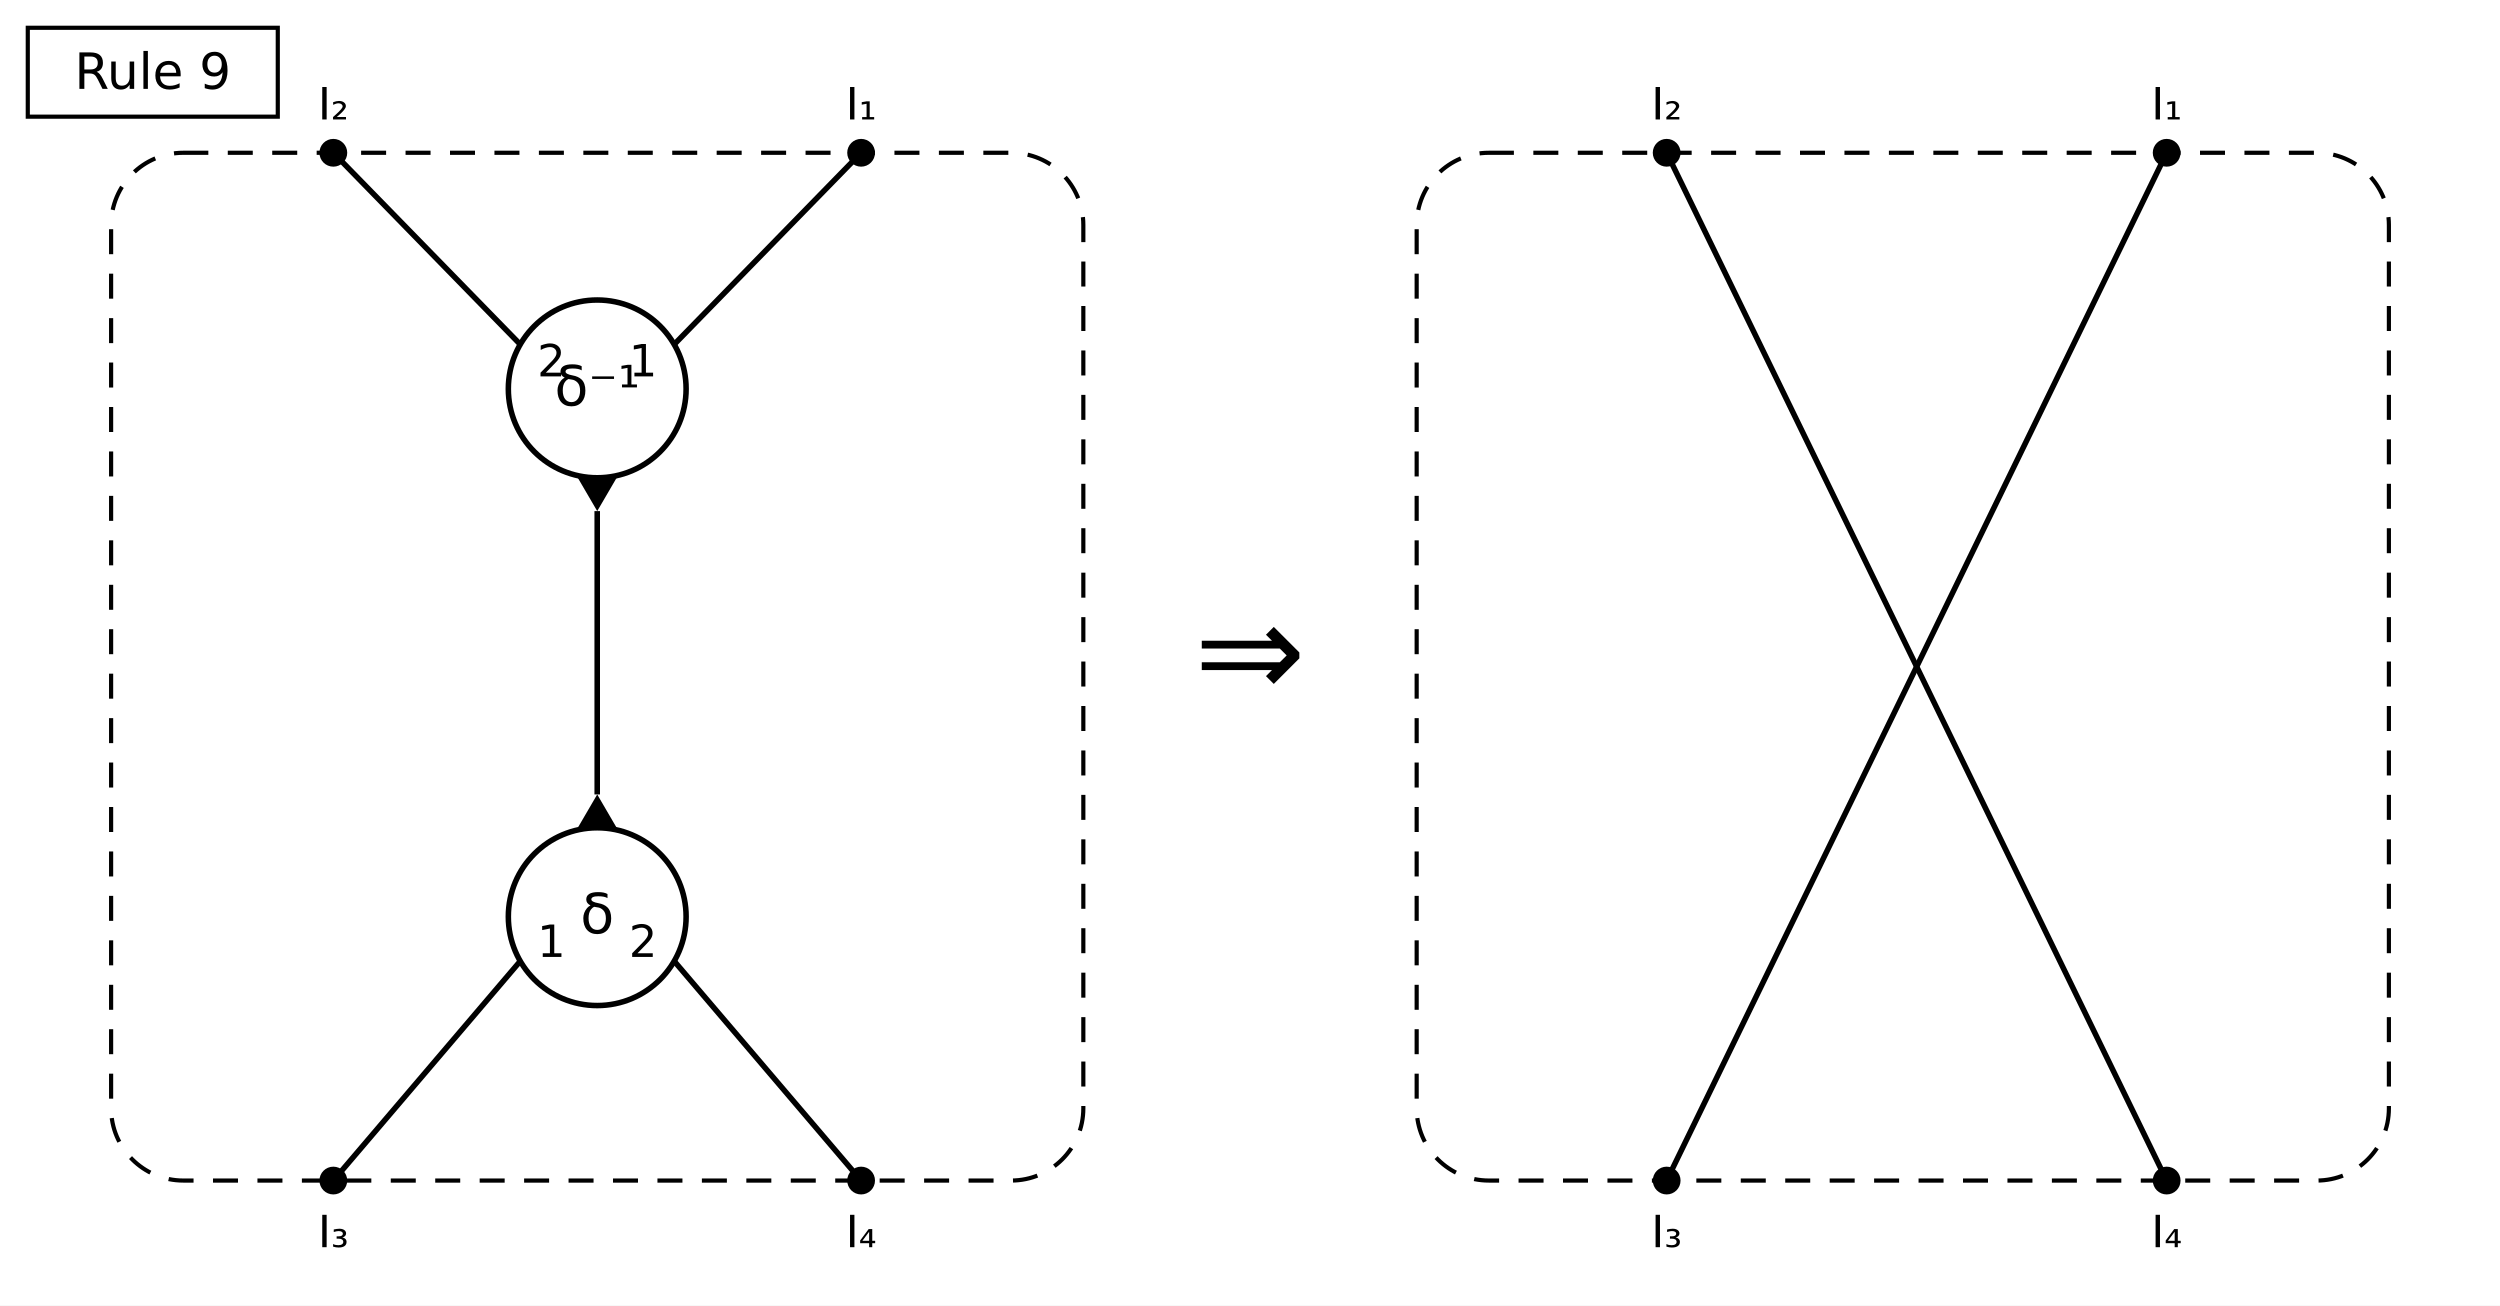
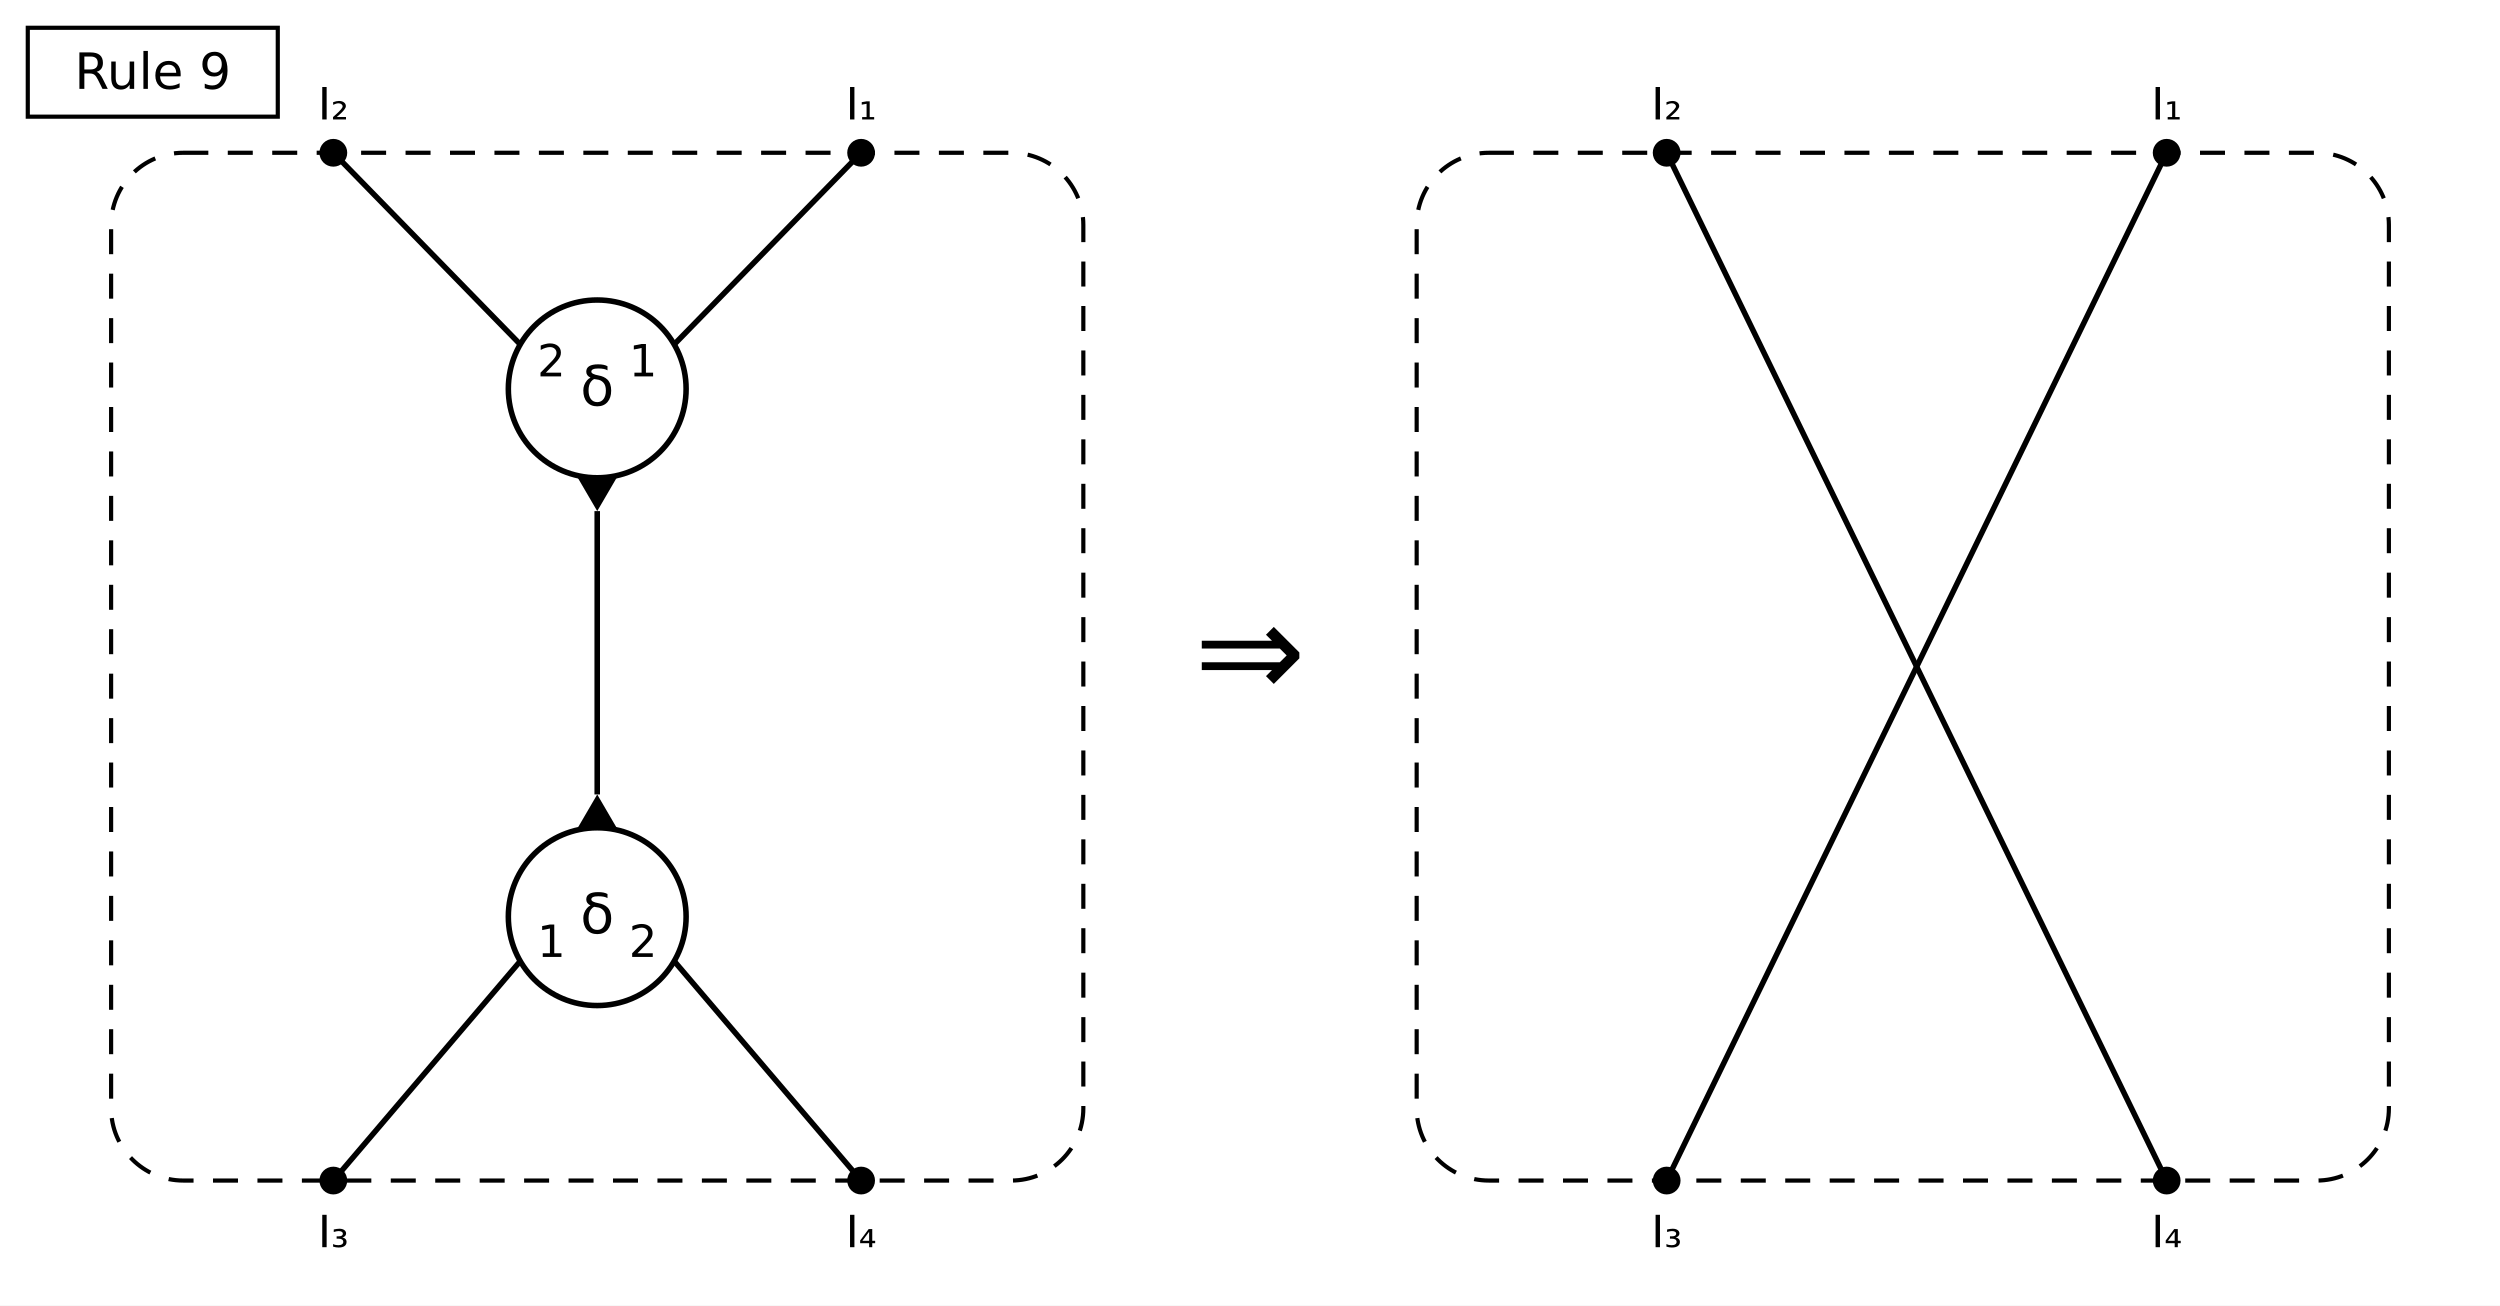
<svg xmlns="http://www.w3.org/2000/svg" width="900" height="470" viewBox="0 0 900 470">
  <rect width="900" height="470" fill="#fff" />
  <rect x="10" y="10" width="90" height="32" fill="#fff" stroke="#000" stroke-width="1.5" />
  <text x="55" y="32" text-anchor="middle" font-family="DejaVu Sans,sans-serif" font-size="18" fill="#000">Rule 9</text>
  <rect x="40" y="55" width="350" height="370" rx="26" ry="26" fill="none" stroke="#000" stroke-width="1.5" stroke-dasharray="9 7" />
  <circle cx="215" cy="140" r="32" fill="#fff" stroke="#000" stroke-width="2" />
-   <text x="215" y="146" text-anchor="middle" font-family="DejaVu Sans,sans-serif" font-size="20" fill="#000">δ⁻¹</text>
+   <text x="215" y="146" text-anchor="middle" font-family="DejaVu Sans,sans-serif" font-size="20" fill="#000">δ</text>
  <polygon points="208,172 222,172 215,184" fill="#000" />
  <text x="231.5" y="135.5" text-anchor="middle" font-family="DejaVu Sans,sans-serif" font-size="16" fill="#000">1</text>
  <text x="198.5" y="135.5" text-anchor="middle" font-family="DejaVu Sans,sans-serif" font-size="16" fill="#000">2</text>
  <circle cx="215" cy="330" r="32" fill="#fff" stroke="#000" stroke-width="2" />
  <text x="215" y="336" text-anchor="middle" font-family="DejaVu Sans,sans-serif" font-size="20" fill="#000">δ</text>
  <polygon points="222,298 208,298 215,286" fill="#000" />
  <text x="198.5" y="344.5" text-anchor="middle" font-family="DejaVu Sans,sans-serif" font-size="16" fill="#000">1</text>
  <text x="231.5" y="344.5" text-anchor="middle" font-family="DejaVu Sans,sans-serif" font-size="16" fill="#000">2</text>
  <polyline points="215,184 215,286" fill="none" stroke="#000" stroke-width="2" />
  <polyline points="242.7,124 310,55" fill="none" stroke="#000" stroke-width="2" />
  <circle cx="310" cy="55" r="5" fill="#000" />
  <text x="310" y="43" text-anchor="middle" font-family="DejaVu Sans,sans-serif" font-size="16" fill="#000">I₁</text>
  <polyline points="187.3,124 120,55" fill="none" stroke="#000" stroke-width="2" />
  <circle cx="120" cy="55" r="5" fill="#000" />
  <text x="120" y="43" text-anchor="middle" font-family="DejaVu Sans,sans-serif" font-size="16" fill="#000">I₂</text>
  <polyline points="187.3,346 120,425" fill="none" stroke="#000" stroke-width="2" />
  <circle cx="120" cy="425" r="5" fill="#000" />
  <text x="120" y="449" text-anchor="middle" font-family="DejaVu Sans,sans-serif" font-size="16" fill="#000">I₃</text>
  <polyline points="242.7,346 310,425" fill="none" stroke="#000" stroke-width="2" />
  <circle cx="310" cy="425" r="5" fill="#000" />
  <text x="310" y="449" text-anchor="middle" font-family="DejaVu Sans,sans-serif" font-size="16" fill="#000">I₄</text>
  <rect x="510" y="55" width="350" height="370" rx="26" ry="26" fill="none" stroke="#000" stroke-width="1.5" stroke-dasharray="9 7" />
  <polyline points="600,55 780,425" fill="none" stroke="#000" stroke-width="2" />
  <polyline points="780,55 600,425" fill="none" stroke="#000" stroke-width="2" />
  <circle cx="600" cy="55" r="5" fill="#000" />
  <text x="600" y="43" text-anchor="middle" font-family="DejaVu Sans,sans-serif" font-size="16" fill="#000">I₂</text>
  <circle cx="780" cy="55" r="5" fill="#000" />
  <text x="780" y="43" text-anchor="middle" font-family="DejaVu Sans,sans-serif" font-size="16" fill="#000">I₁</text>
  <circle cx="600" cy="425" r="5" fill="#000" />
  <text x="600" y="449" text-anchor="middle" font-family="DejaVu Sans,sans-serif" font-size="16" fill="#000">I₃</text>
  <circle cx="780" cy="425" r="5" fill="#000" />
  <text x="780" y="449" text-anchor="middle" font-family="DejaVu Sans,sans-serif" font-size="16" fill="#000">I₄</text>
  <text x="450" y="251" text-anchor="middle" font-family="DejaVu Sans,sans-serif" font-size="48" fill="#000">⇒</text>
</svg>
